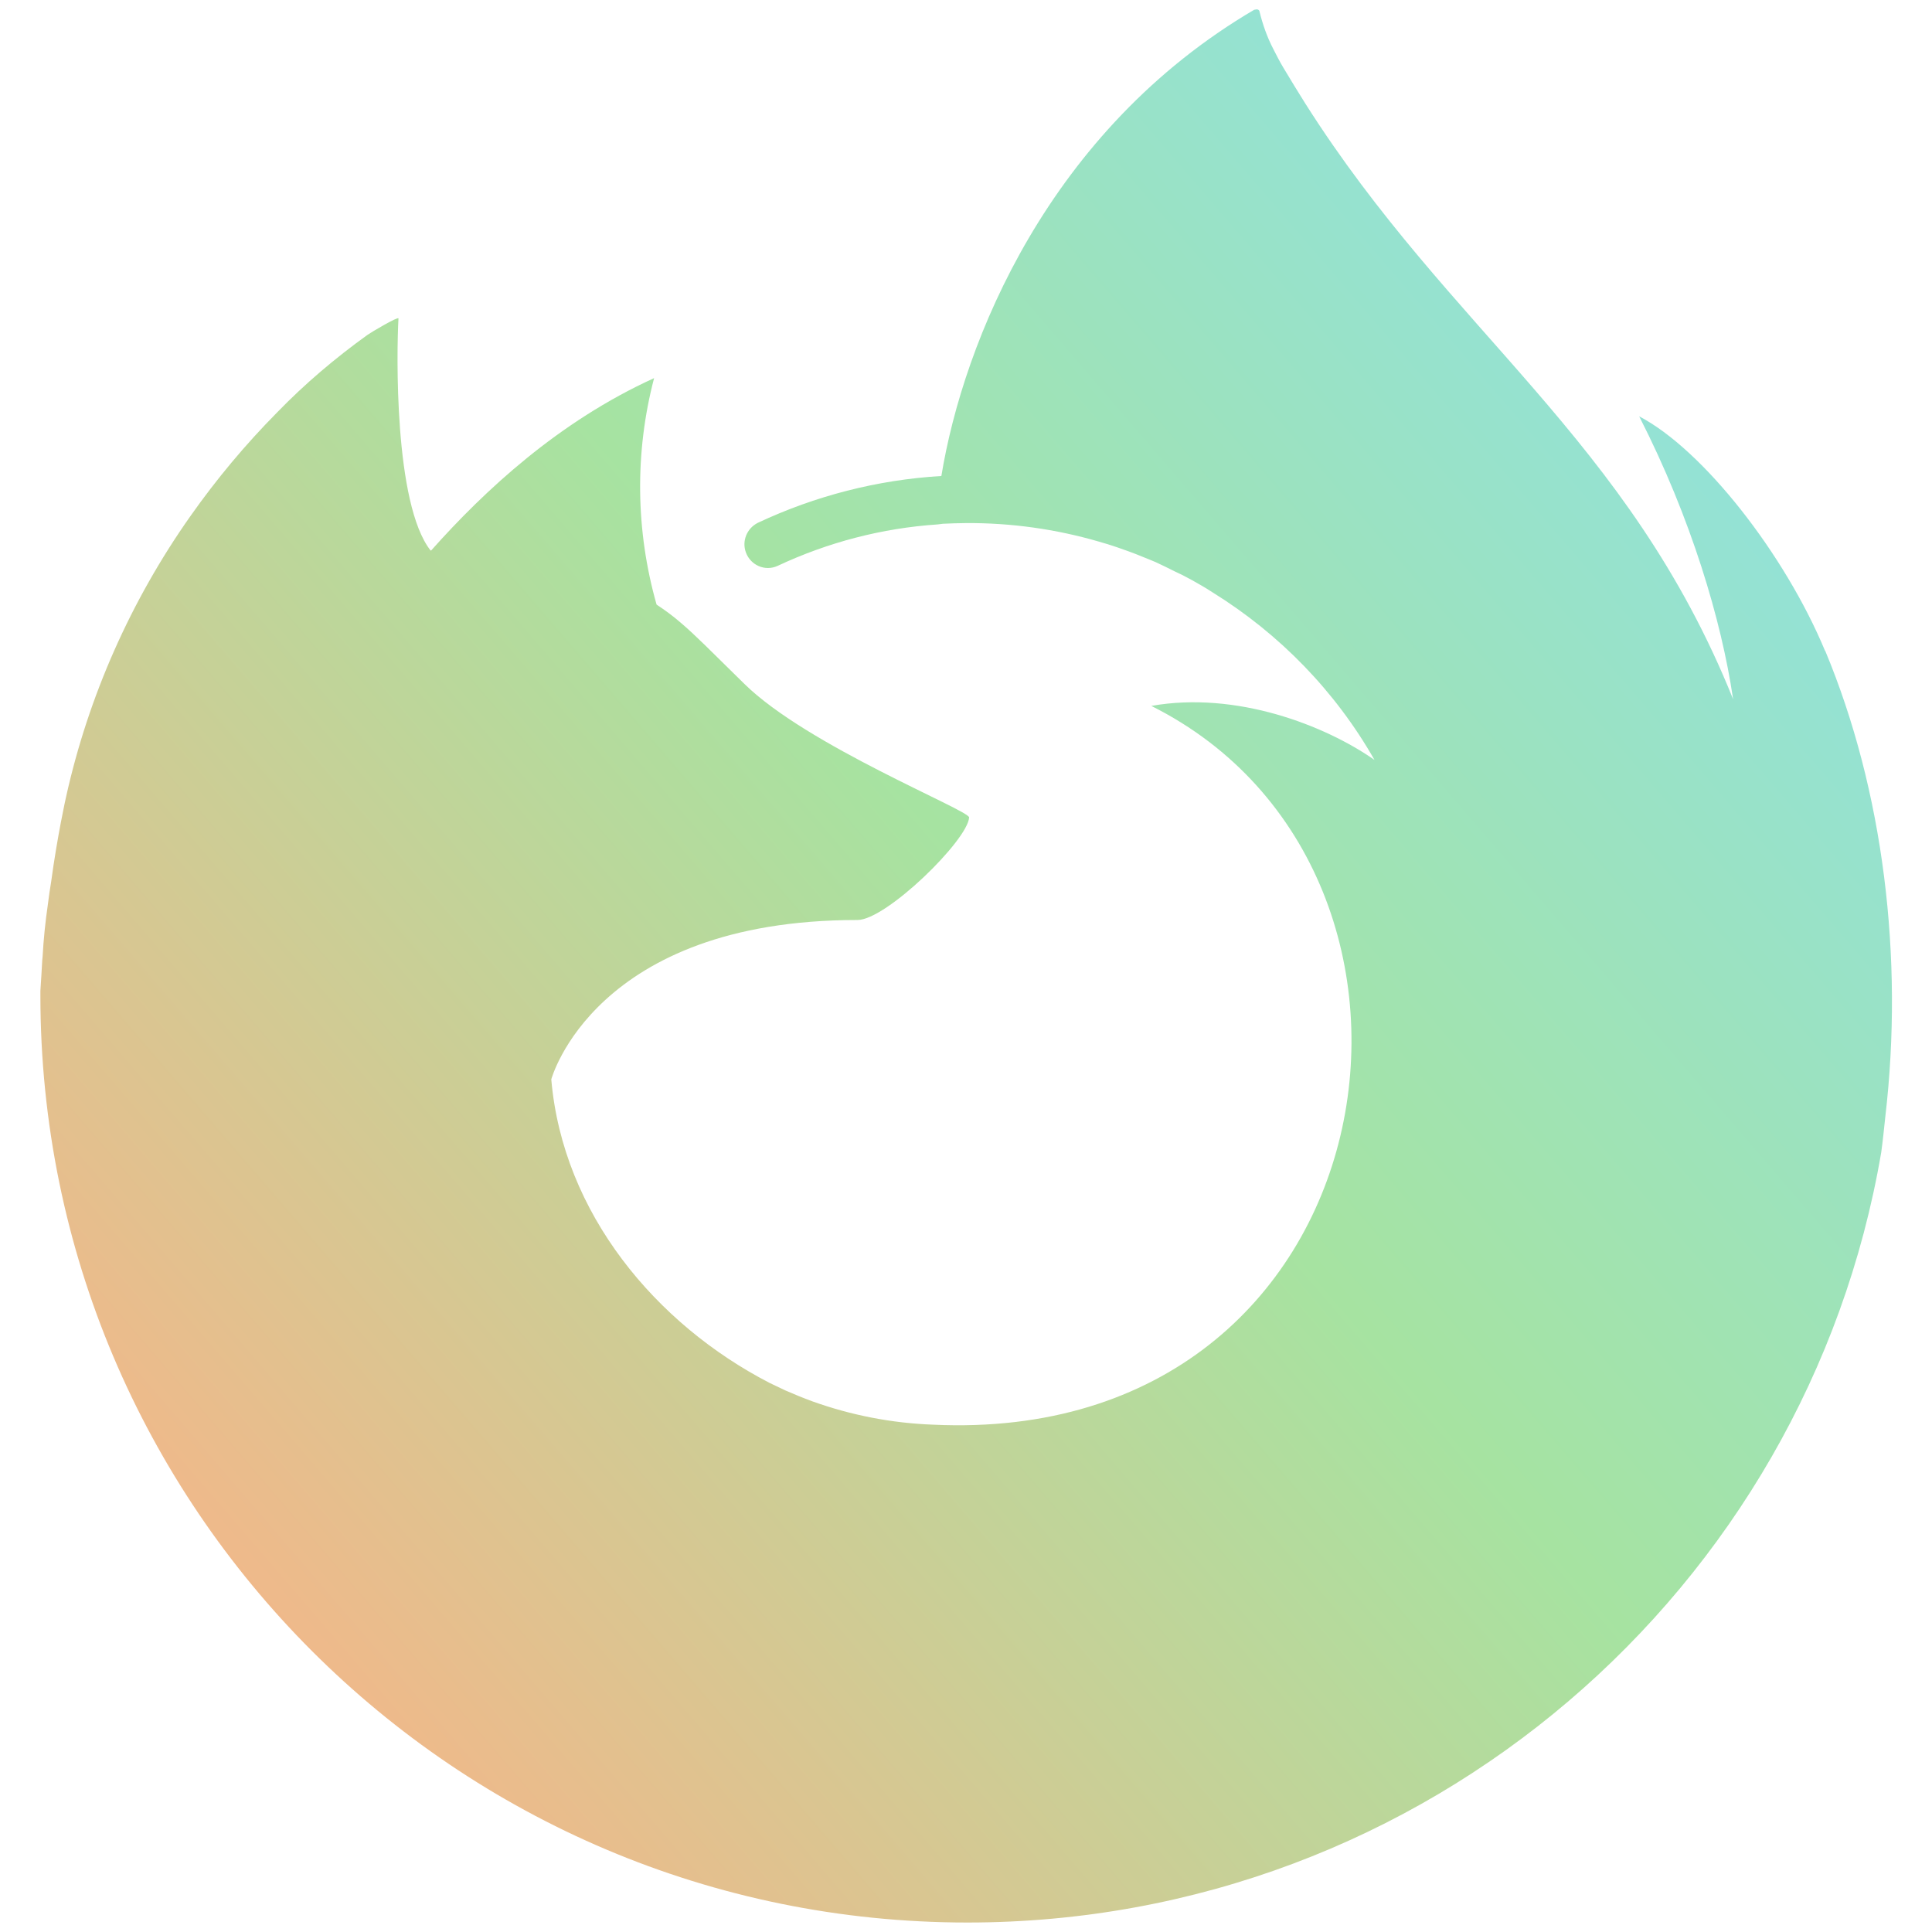
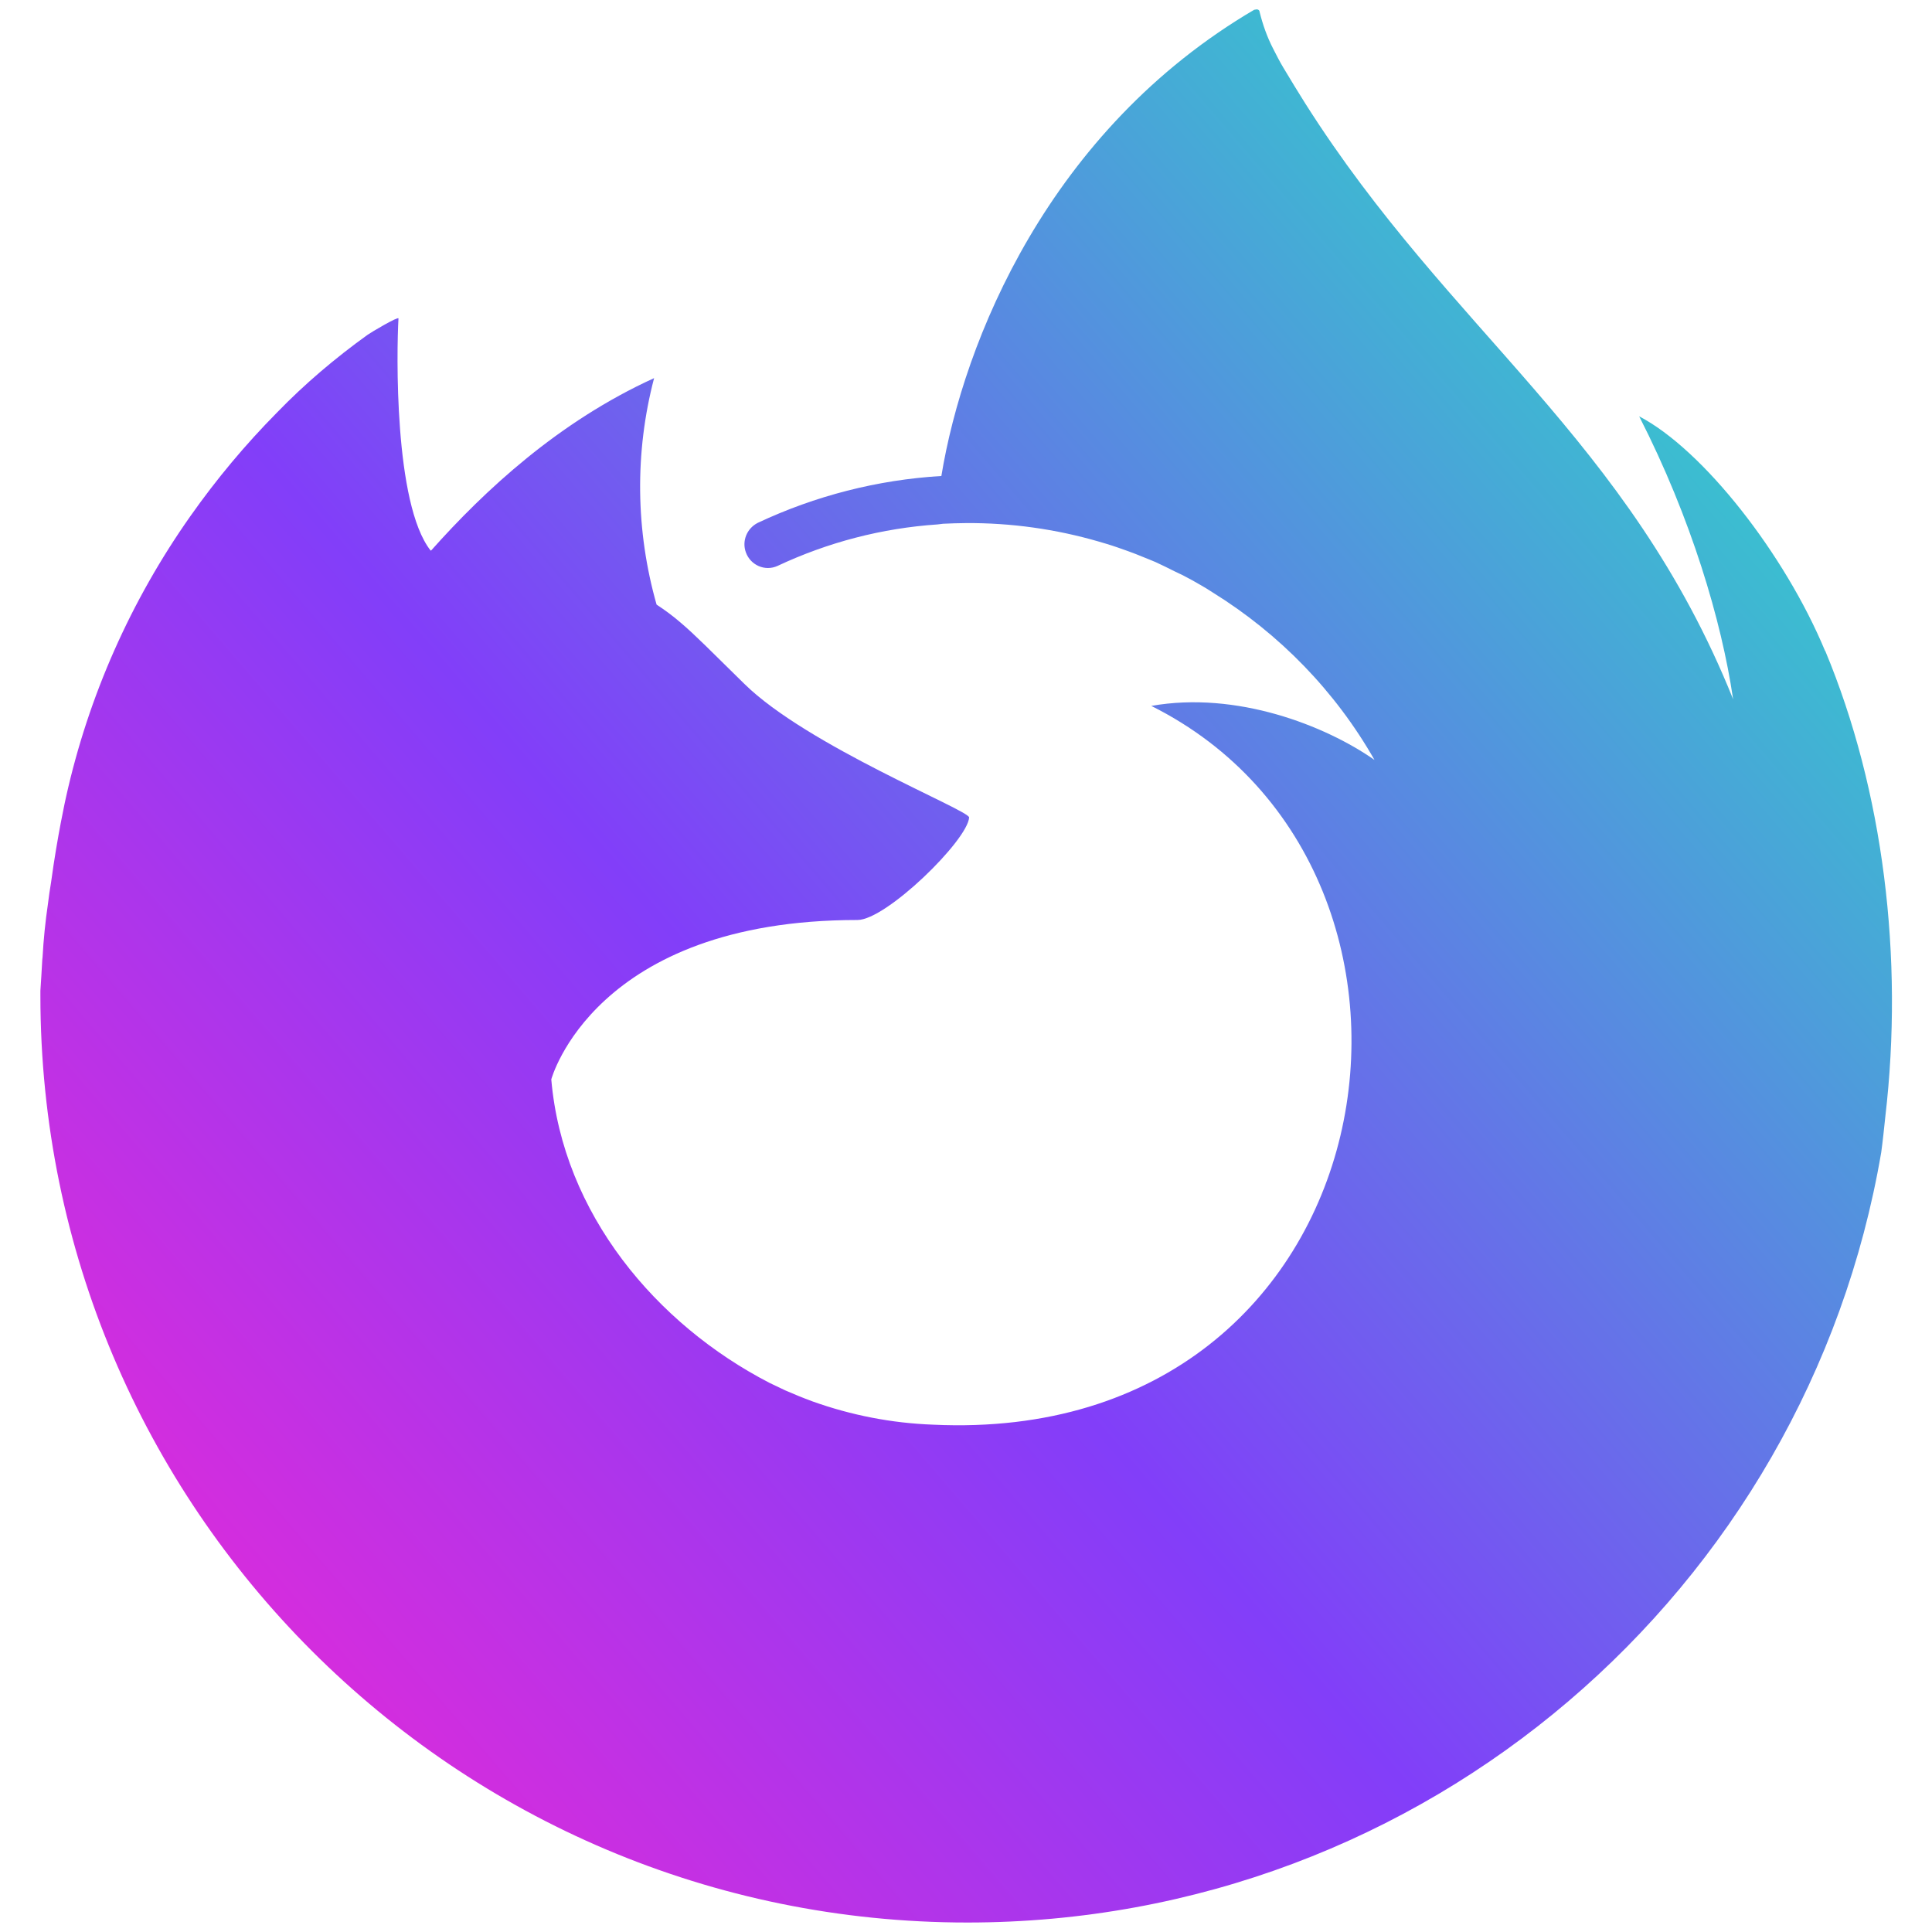
<svg xmlns="http://www.w3.org/2000/svg" xmlns:xlink="http://www.w3.org/1999/xlink" version="1.1" width="32" height="32" viewBox="0 0 32 32" id="svg6">
  <defs id="defs10">
    <linearGradient id="linearGradient841">
-       <stop style="stop-color:#f38ba8;stop-opacity:1;" offset="0" id="stop837" />
-       <stop style="stop-color:#fab387;stop-opacity:1;" offset="0.289" id="stop845" />
-       <stop style="stop-color:#a6e3a1;stop-opacity:1;" offset="0.706" id="stop847" />
-       <stop style="stop-color:#94e2d5;stop-opacity:1;" offset="1" id="stop839" />
+       <stop style="stop-color:#f72736;stop-opacity:1" offset="0" id="stop837" />
+       <stop style="stop-color:#dd2bdb;stop-opacity:1" offset="0.314" id="stop845" />
+       <stop style="stop-color:#823ef9;stop-opacity:1" offset="0.61" id="stop847" />
+       <stop style="stop-color:#3bbed0;stop-opacity:1" offset="1" id="stop839" />
    </linearGradient>
    <linearGradient xlink:href="#linearGradient841" id="linearGradient843" x1="-6.577" y1="38.208" x2="28.559" y2="7.992" gradientUnits="userSpaceOnUse" />
  </defs>
  <path d="M11.807 9.776c0.011 0 0.005 0 0 0zM8.109 7.927c0.011 0 0.005 0 0 0zM30.229 10.781c-0.667-1.604-2.021-3.333-3.079-3.885 0.865 1.692 1.365 3.396 1.552 4.661l0.005 0.027c-1.739-4.329-4.681-6.073-7.088-9.871-0.12-0.192-0.24-0.385-0.36-0.588-0.063-0.104-0.115-0.208-0.172-0.319-0.099-0.192-0.171-0.395-0.224-0.609 0-0.020-0.015-0.036-0.036-0.041-0.011 0-0.021 0-0.031 0l-0.005 0.005c-0.005 0-0.011 0.005-0.011 0.005s0-0.005 0.005-0.011c-3.417 2-4.828 5.505-5.193 7.729-1.057 0.063-2.088 0.328-3.041 0.776-0.183 0.093-0.265 0.303-0.197 0.489 0.077 0.213 0.317 0.319 0.525 0.224 0.833-0.391 1.729-0.625 2.651-0.687l0.089-0.011c0.125-0.005 0.255-0.011 0.38-0.011 0.745-0.005 1.489 0.099 2.203 0.307l0.125 0.037c0.12 0.036 0.235 0.077 0.355 0.12 0.083 0.031 0.172 0.063 0.255 0.099 0.068 0.025 0.136 0.057 0.203 0.083 0.105 0.048 0.209 0.1 0.313 0.152l0.14 0.067c0.104 0.053 0.204 0.109 0.303 0.167 0.063 0.037 0.125 0.073 0.187 0.115 1.111 0.688 2.037 1.641 2.683 2.776-0.817-0.572-2.287-1.145-3.697-0.895 5.52 2.76 4.036 12.265-3.615 11.905-0.683-0.025-1.355-0.156-1.995-0.385-0.156-0.057-0.308-0.12-0.453-0.183-0.088-0.041-0.177-0.083-0.26-0.124-1.876-0.969-3.423-2.803-3.615-5.027 0 0 0.708-2.64 5.072-2.64 0.475 0 1.824-1.319 1.849-1.699-0.011-0.125-2.683-1.187-3.724-2.213-0.557-0.547-0.817-0.812-1.052-1.011-0.125-0.109-0.26-0.208-0.401-0.301-0.348-1.224-0.364-2.521-0.041-3.751-1.579 0.719-2.803 1.855-3.693 2.855h-0.009c-0.609-0.771-0.563-3.313-0.532-3.844-0.005-0.036-0.453 0.229-0.511 0.271-0.536 0.385-1.041 0.813-1.5 1.287-0.525 0.531-1.004 1.104-1.437 1.719-0.984 1.396-1.687 2.979-2.057 4.645-0.005 0.021-0.145 0.647-0.249 1.417-0.021 0.12-0.037 0.24-0.052 0.359-0.043 0.292-0.073 0.589-0.089 0.881l-0.005 0.047c-0.009 0.172-0.020 0.339-0.031 0.511v0.077c0 8.48 6.875 15.355 15.355 15.355 7.593 0 13.9-5.516 15.135-12.756 0.027-0.197 0.047-0.395 0.068-0.593 0.307-2.631-0.031-5.401-0.995-7.713z" id="path4" style="fill-opacity:1;fill:url(#linearGradient843)" />
</svg>
